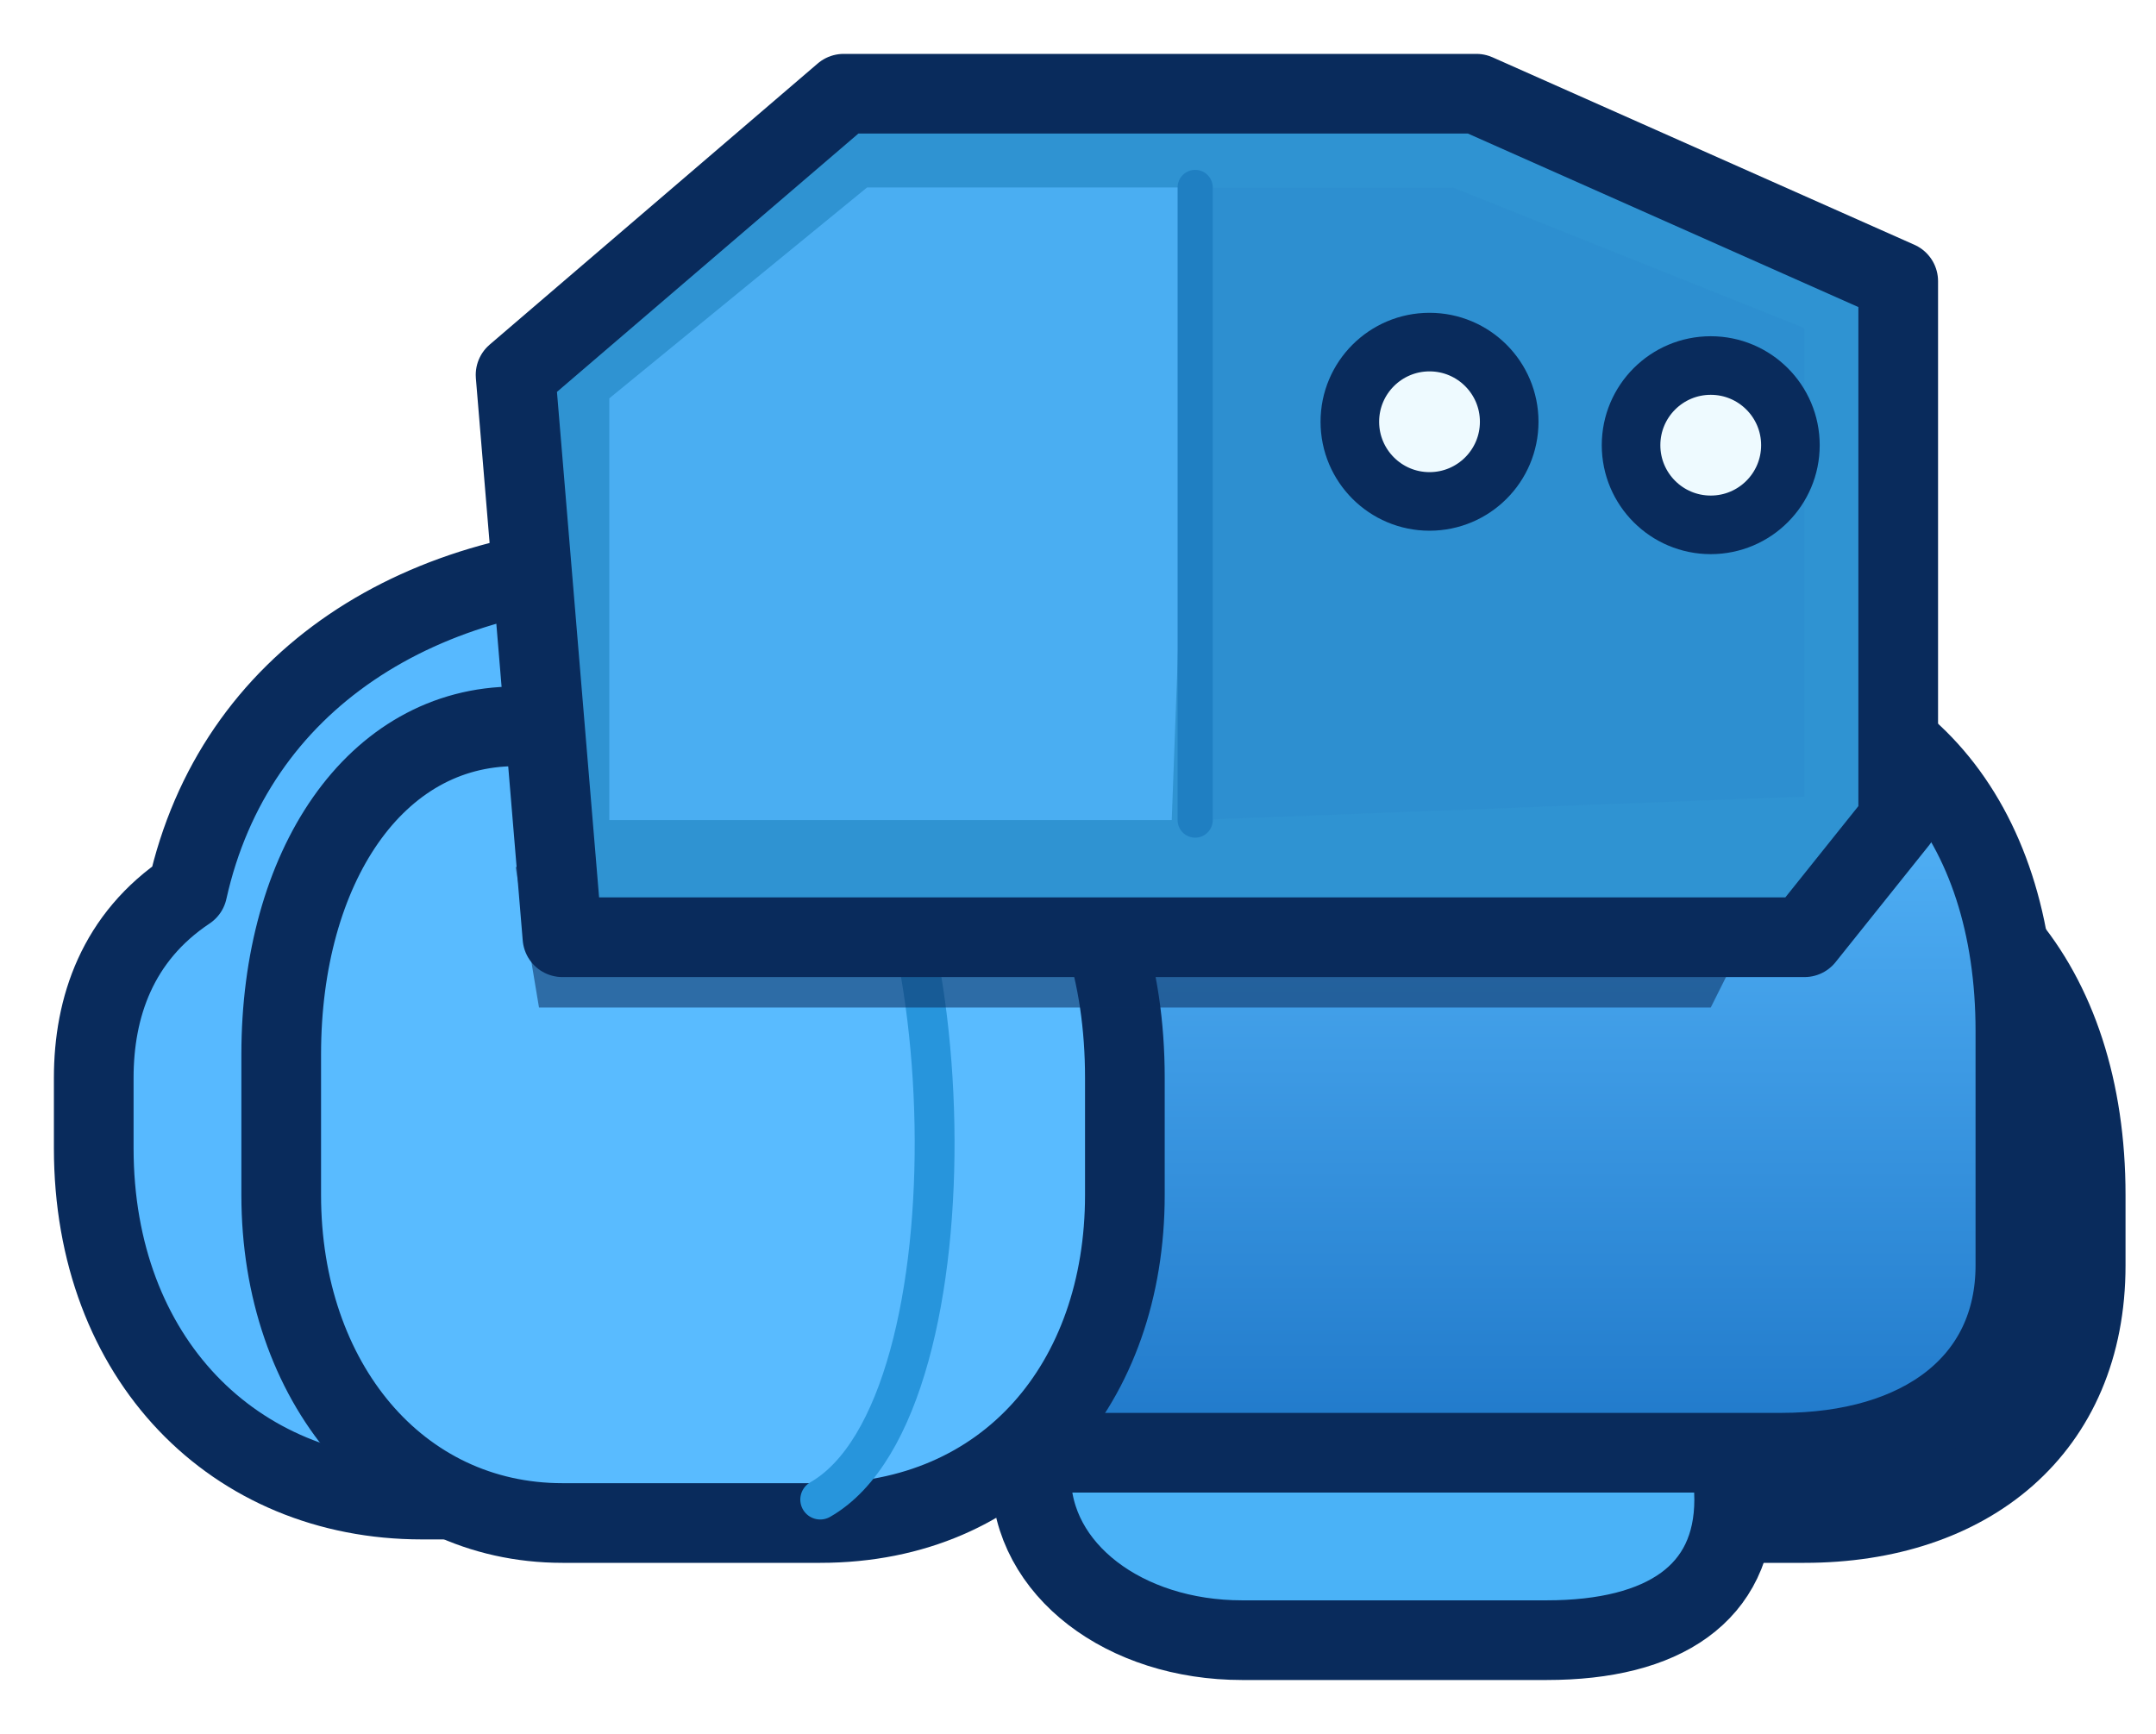
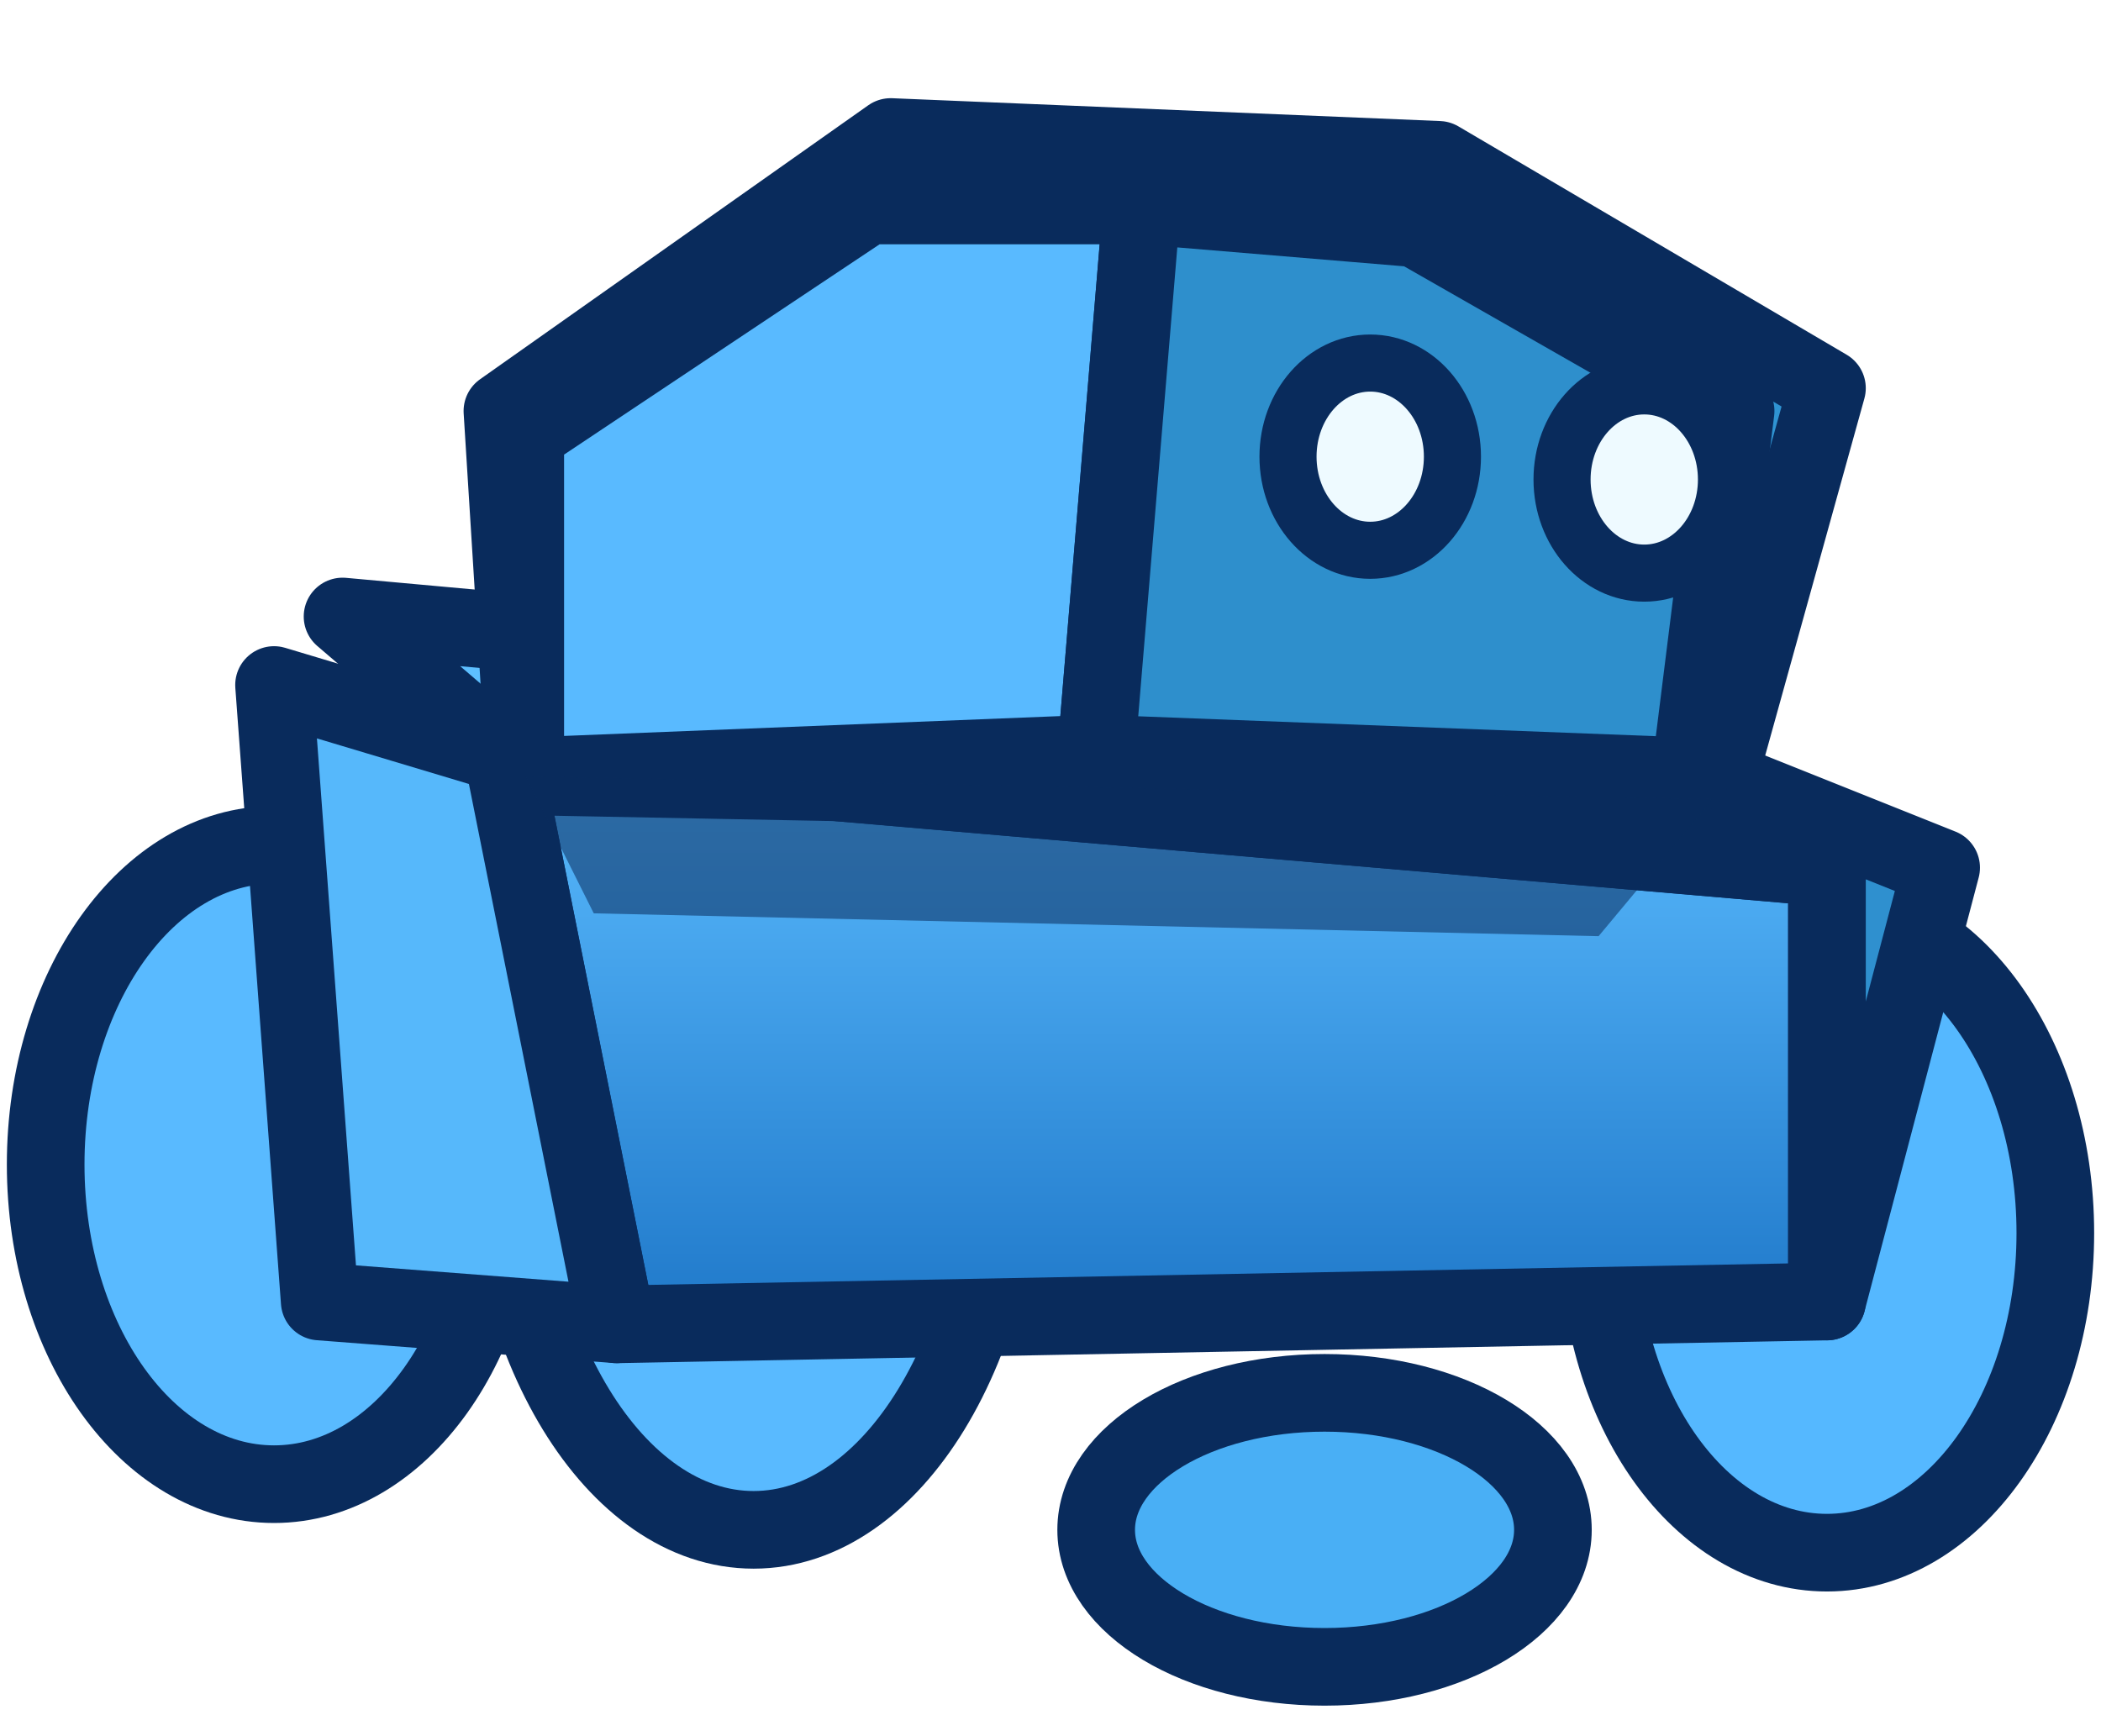
- <svg xmlns="http://www.w3.org/2000/svg" viewBox="-46 -28 92 74" role="img" aria-labelledby="robot-title robot-desc">
+ <svg xmlns="http://www.w3.org/2000/svg" viewBox="-46 -30 92 76" role="img" aria-labelledby="robot-title robot-desc">
  <defs>
    <linearGradient id="robot-fill" x1="0" x2="0" y1="0" y2="1">
      <stop offset="0" stop-color="#5bbcff" />
      <stop offset="1" stop-color="#1f78c9" />
    </linearGradient>
  </defs>
  <g id="robot" stroke="#092b5c" stroke-width="3.4" stroke-linejoin="round" stroke-linecap="round">
-     <path d="M-38,10 C-36,1 -28,-4 -18,-4 H-13 C-7,-4 -3,1 -3,8 V25 C-3,32 -8,36 -15,36 H-28 C-36,36 -42,30 -42,21 V18 C-42,15 -41,12 -38,10Z" fill="#57b9ff" />
-     <path d="M22,8 H30 C38,8 43,14 43,23 V26 C43,33 38,37 31,37 H20 C14,37 10,32 10,26 V17 C10,11 15,8 22,8Z" fill="#55b8ff" />
-     <path d="M5,29 H21 C25,29 28,32 28,36 C28,40 25,42 20,42 H7 C2,42 -2,39 -2,35 C-2,31 1,29 5,29Z" fill="#4ab2f7" />
-     <path d="M-11,1 H27 C35,1 40,7 40,16 V26 C40,31 36,34 30,34 H-11 C-18,34 -23,28 -23,20 V15 C-23,7 -18,1 -11,1Z" fill="url(#robot-fill)" />
-     <path d="M-24,3 H-11 C-3,3 2,9 2,18 V23 C2,31 -3,37 -11,37 H-22 C-29,37 -34,31 -34,23 V17 C-34,9 -30,3 -24,3Z" fill="#59bbff" />
-     <path d="M-11,4 C-5,8 -4,32 -11,36" fill="none" stroke="#2795dc" stroke-width="1.7" />
-     <path d="M-24,9 L30,9 L27,15 L-23,15Z" fill="#092b5c" stroke="none" opacity=".55" />
-     <path d="M-24,-12 L-10,-24 H17 L35,-16 V7 L31,12 H-22 Z" fill="#2f93d2" />
-     <path d="M-20,-11 L-9,-20 H5 L4,7 L-20,7Z" fill="#55b8ff" stroke="none" opacity=".72" />
-     <path d="M5,-20 H16 L31,-14 V6 L5,7Z" fill="#2d8fcf" stroke="none" opacity=".8" />
-     <path d="M5,-20 L5,7" fill="none" stroke="#1f7fc2" stroke-width="1.5" />
-     <circle cx="15" cy="-10" r="3.4" fill="#eefaff" stroke-width="2.5" />
-     <circle cx="27" cy="-9" r="3.4" fill="#eefaff" stroke-width="2.5" />
+     <ellipse cx="-34" cy="21" rx="10" ry="14" fill="#59baff" />
+     <ellipse cx="-13" cy="19" rx="11" ry="18" fill="#59baff" />
+     <ellipse cx="12" cy="37" rx="10" ry="6" fill="#49aff5" />
+     <ellipse cx="34" cy="24" rx="10" ry="14" fill="#55b8ff" />
+     <polygon points="-24,3 34,8 34,27 -19,28" fill="url(#robot-fill)" />
+     <polygon points="-34,0 -24,3 -19,28 -32,27" fill="#56b8fb" />
+     <polygon points="-24,3 34,8 24,2 -31,-3" fill="#5dbfff" />
+     <polygon points="24,2 39,8 34,27 34,8" fill="#2f90cf" />
+     <polygon points="-24,-12 -7,-24 17,-23 34,-13 29,5 -23,4" fill="#2f93d2" />
+     <polygon points="-23,-11 -8,-21 4,-21 2,3 -23,4" fill="#59baff" />
+     <polygon points="4,-21 16,-20 30,-12 28,4 2,3" fill="#2e8fcc" />
+     <polygon points="-23,4 29,5 24,11 -20,10" fill="#092b5c" stroke="none" opacity=".55" />
+     <ellipse cx="14" cy="-10" rx="3.6" ry="4.1" fill="#eefaff" stroke-width="2.5" />
+     <ellipse cx="26" cy="-9" rx="3.6" ry="4.1" fill="#eefaff" stroke-width="2.5" />
  </g>
</svg>
